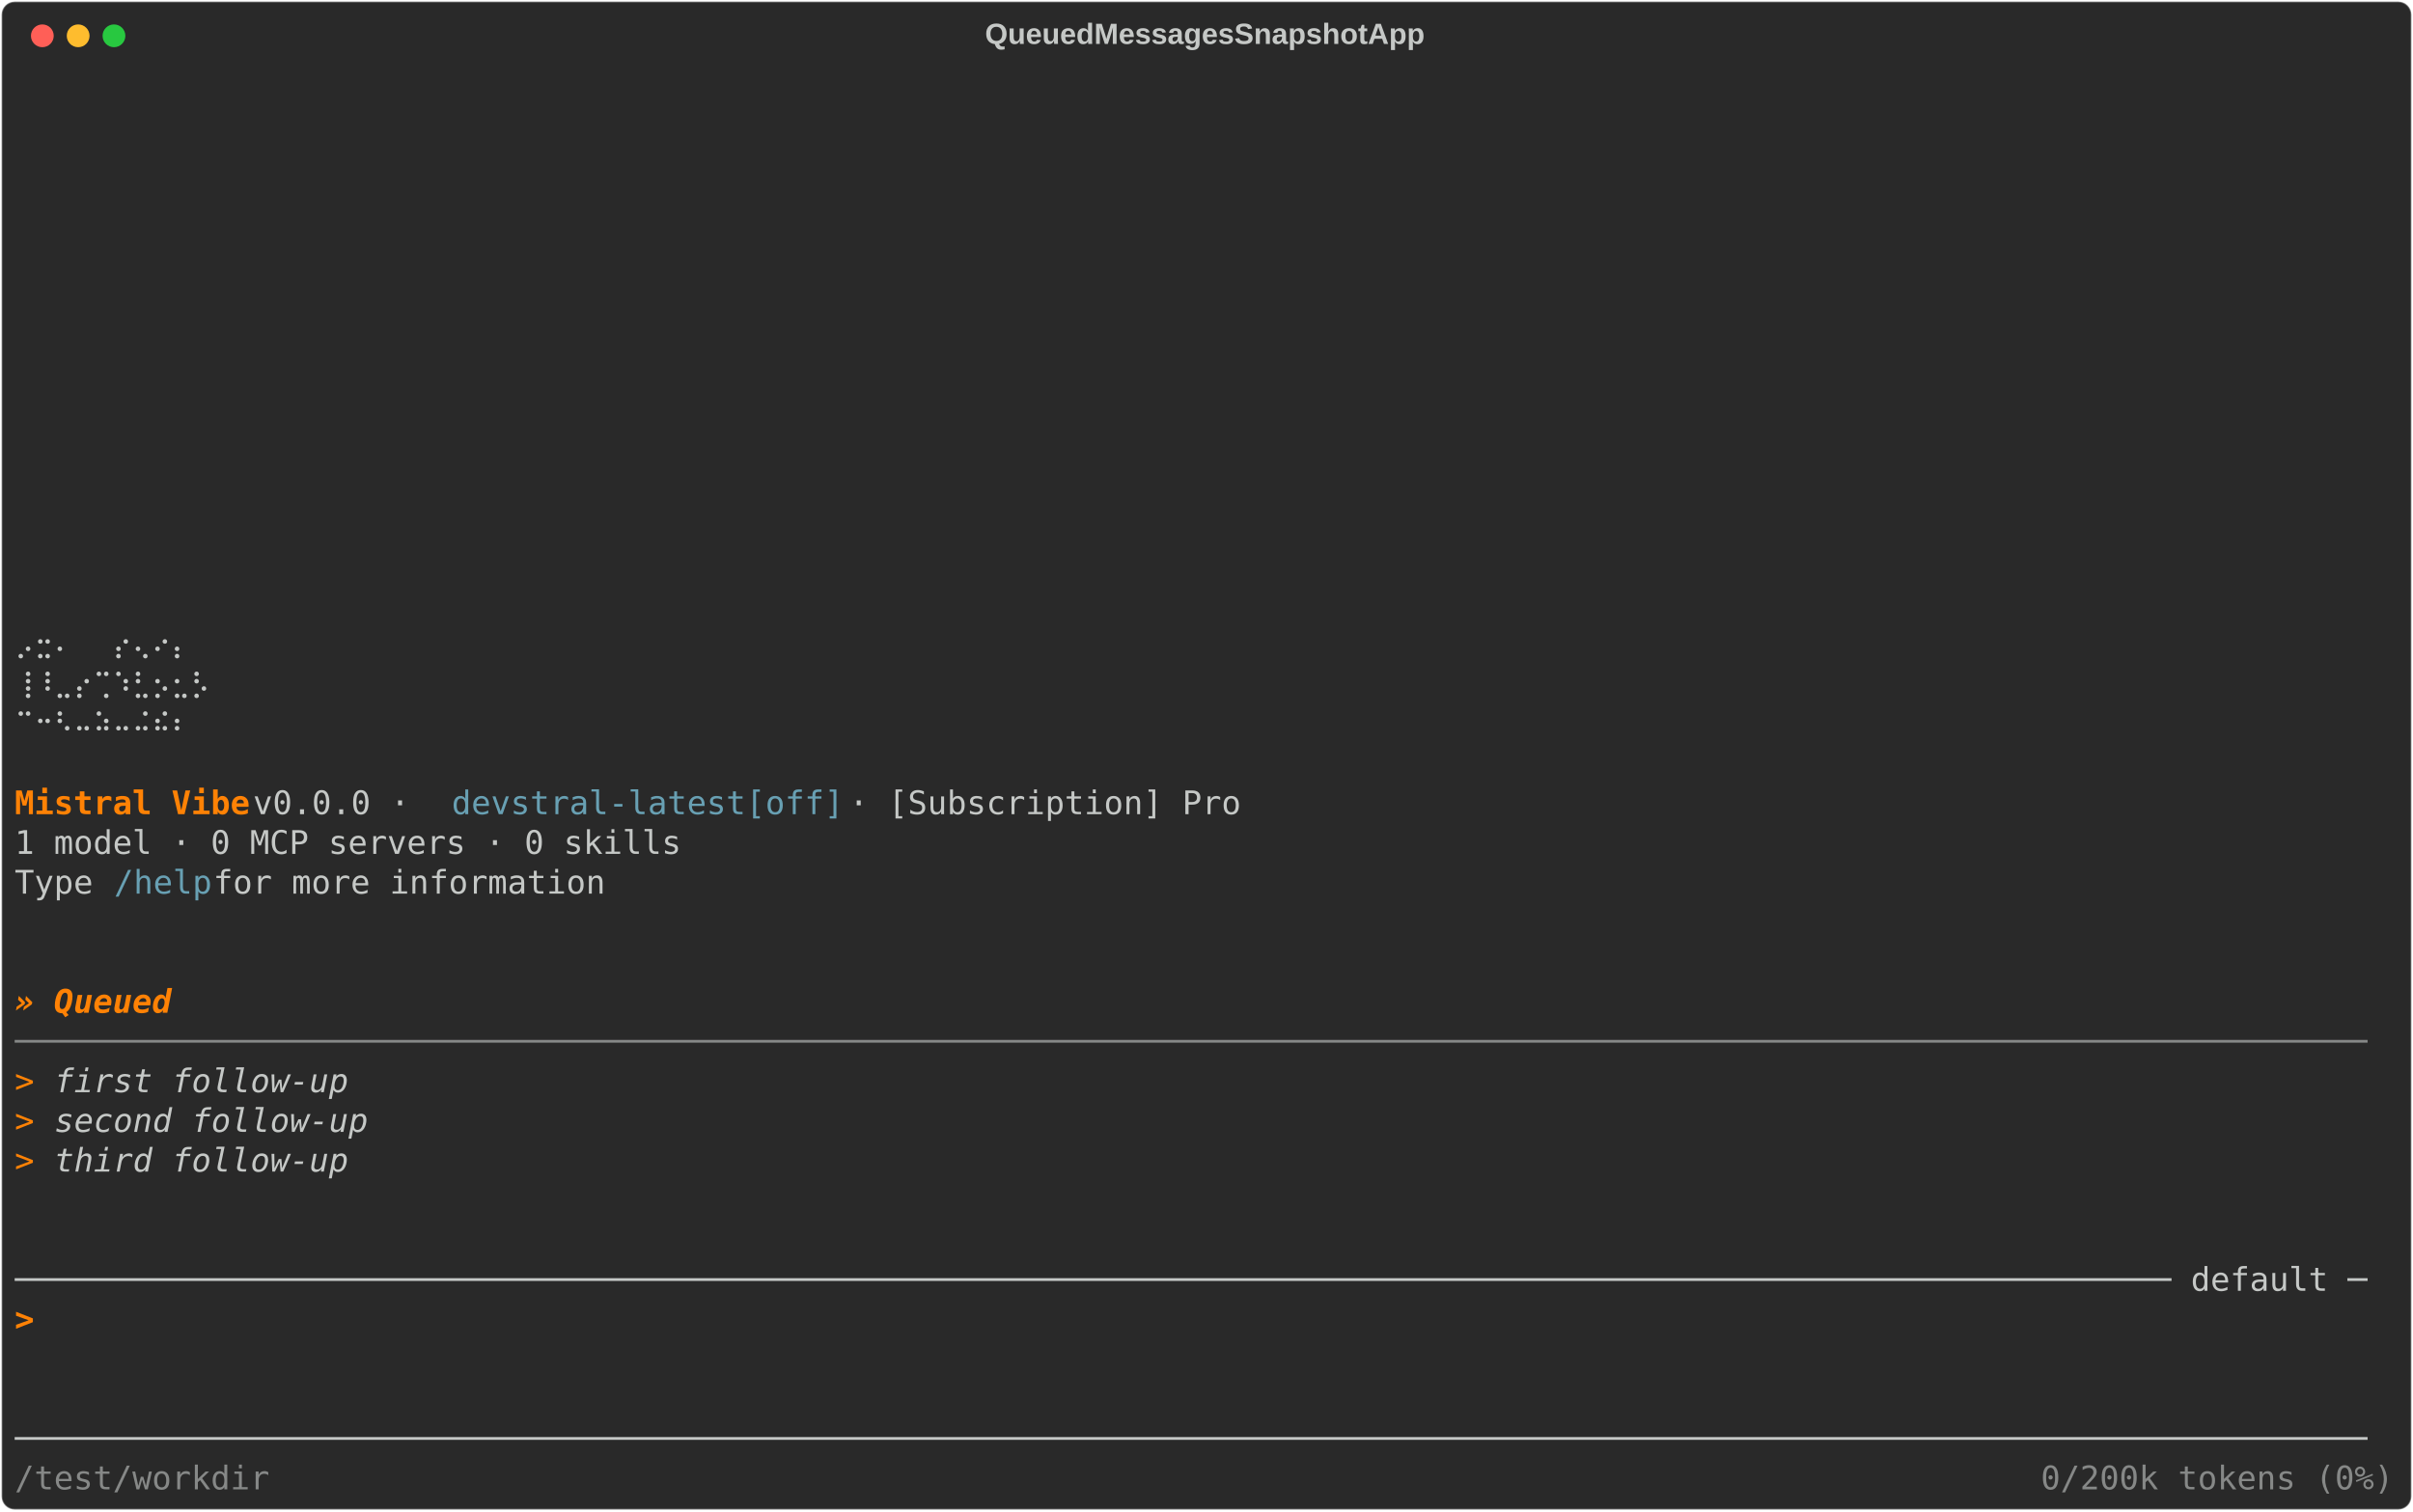
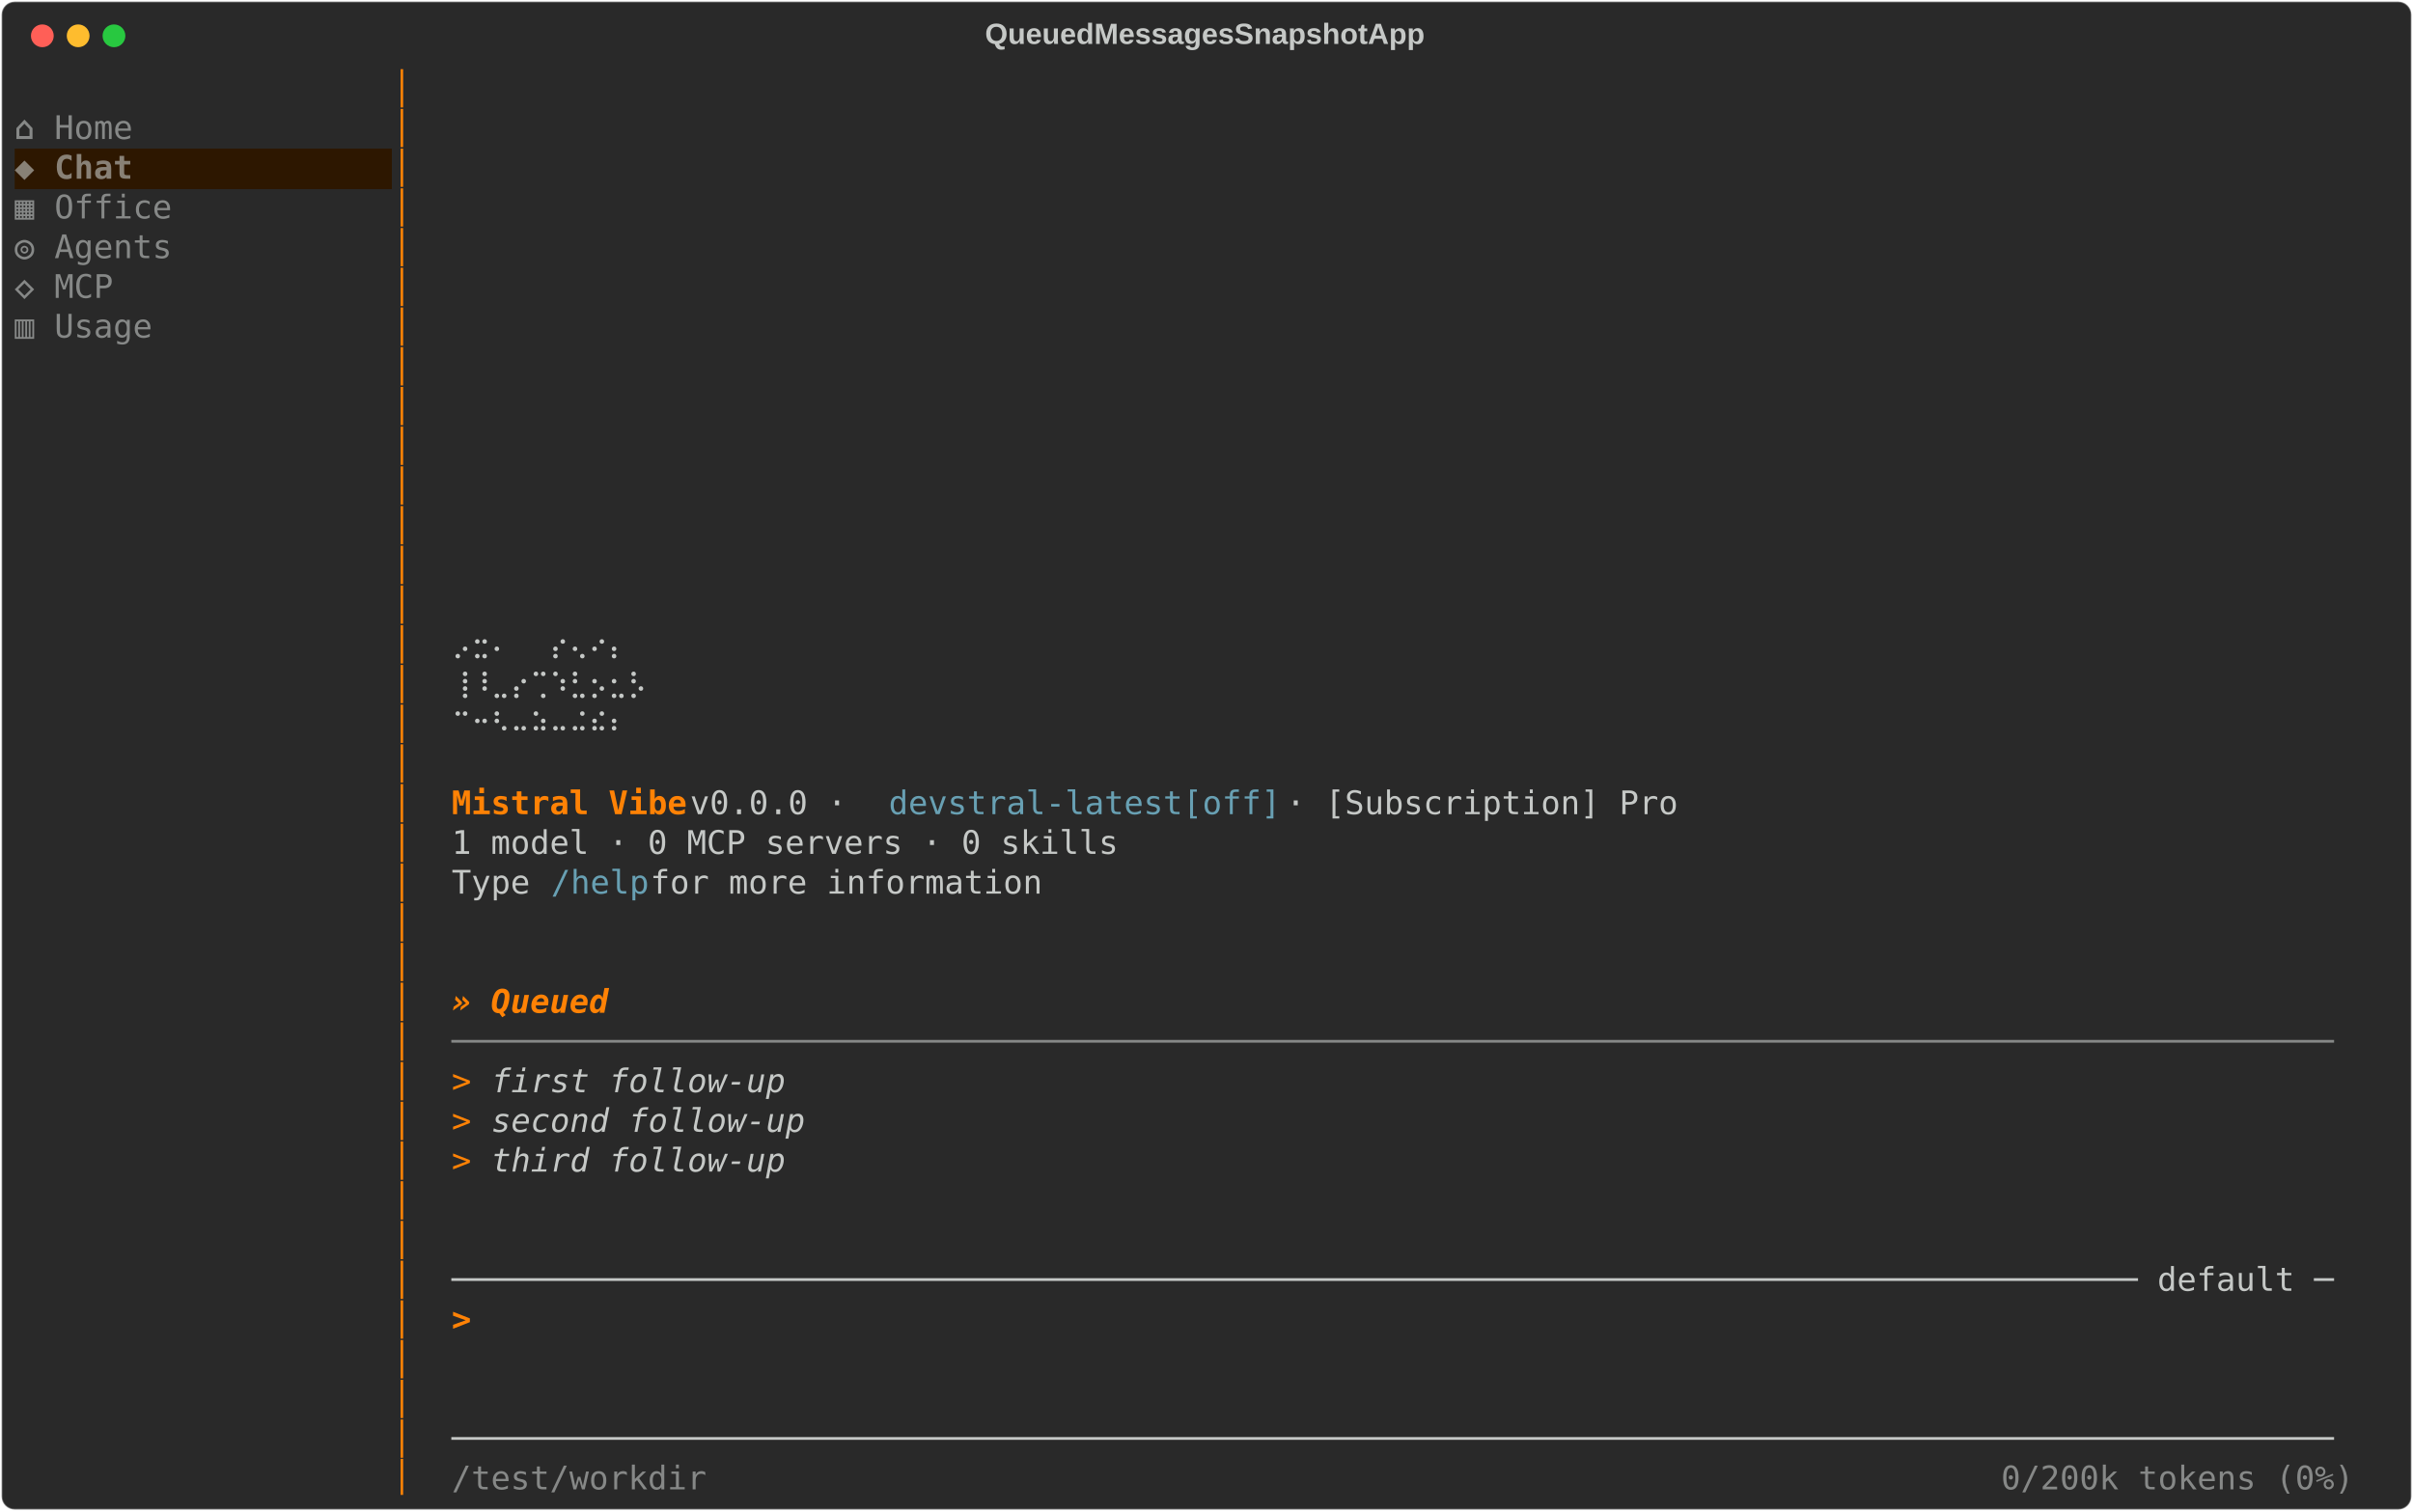
<svg xmlns="http://www.w3.org/2000/svg" class="rich-terminal" viewBox="0 0 1482 928.4">
  <style>

    @font-face {
        font-family: "Fira Code";
        src: local("FiraCode-Regular"),
                url("https://cdnjs.cloudflare.com/ajax/libs/firacode/6.2.0/woff2/FiraCode-Regular.woff2") format("woff2"),
                url("https://cdnjs.cloudflare.com/ajax/libs/firacode/6.2.0/woff/FiraCode-Regular.woff") format("woff");
        font-style: normal;
        font-weight: 400;
    }
    @font-face {
        font-family: "Fira Code";
        src: local("FiraCode-Bold"),
                url("https://cdnjs.cloudflare.com/ajax/libs/firacode/6.2.0/woff2/FiraCode-Bold.woff2") format("woff2"),
                url("https://cdnjs.cloudflare.com/ajax/libs/firacode/6.2.0/woff/FiraCode-Bold.woff") format("woff");
        font-style: bold;
        font-weight: 700;
    }

    .terminal-matrix {
        font-family: Fira Code, monospace;
        font-size: 20px;
        line-height: 24.4px;
        font-variant-east-asian: full-width;
    }

    .terminal-title {
        font-size: 18px;
        font-weight: bold;
        font-family: arial;
    }

    .terminal-r1 { fill: #c5c8c6 }
- .terminal-r2 { fill: #ff8205;font-weight: bold }
- .terminal-r3 { fill: #68a0b3 }
- .terminal-r4 { fill: #ff8205;font-weight: bold;font-style: italic; }
- .terminal-r5 { fill: #868887 }
- .terminal-r6 { fill: #ff8205;font-style: italic; }
- .terminal-r7 { fill: #c5c8c6;font-style: italic; }
+ .terminal-r2 { fill: #ff8205 }
+ .terminal-r3 { fill: #868887;font-weight: bold }
+ .terminal-r4 { fill: #868887 }
+ .terminal-r5 { fill: #888176;font-weight: bold }
+ .terminal-r6 { fill: #ff8205;font-weight: bold }
+ .terminal-r7 { fill: #68a0b3 }
+ .terminal-r8 { fill: #ff8205;font-weight: bold;font-style: italic; }
+ .terminal-r9 { fill: #ff8205;font-style: italic; }
+ .terminal-r10 { fill: #c5c8c6;font-style: italic; }
    </style>
  <defs>
    <clipPath id="terminal-clip-terminal">
      <rect x="0" y="0" width="1463.0" height="877.4" />
    </clipPath>
    <clipPath id="terminal-line-0">
      <rect x="0" y="1.5" width="1464" height="24.65" />
    </clipPath>
    <clipPath id="terminal-line-1">
      <rect x="0" y="25.9" width="1464" height="24.65" />
    </clipPath>
    <clipPath id="terminal-line-2">
      <rect x="0" y="50.3" width="1464" height="24.65" />
    </clipPath>
    <clipPath id="terminal-line-3">
      <rect x="0" y="74.7" width="1464" height="24.65" />
    </clipPath>
    <clipPath id="terminal-line-4">
      <rect x="0" y="99.1" width="1464" height="24.65" />
    </clipPath>
    <clipPath id="terminal-line-5">
      <rect x="0" y="123.5" width="1464" height="24.65" />
    </clipPath>
    <clipPath id="terminal-line-6">
      <rect x="0" y="147.9" width="1464" height="24.65" />
    </clipPath>
    <clipPath id="terminal-line-7">
      <rect x="0" y="172.3" width="1464" height="24.65" />
    </clipPath>
    <clipPath id="terminal-line-8">
      <rect x="0" y="196.7" width="1464" height="24.65" />
    </clipPath>
    <clipPath id="terminal-line-9">
      <rect x="0" y="221.1" width="1464" height="24.65" />
    </clipPath>
    <clipPath id="terminal-line-10">
      <rect x="0" y="245.5" width="1464" height="24.65" />
    </clipPath>
    <clipPath id="terminal-line-11">
      <rect x="0" y="269.9" width="1464" height="24.65" />
    </clipPath>
    <clipPath id="terminal-line-12">
      <rect x="0" y="294.3" width="1464" height="24.65" />
    </clipPath>
    <clipPath id="terminal-line-13">
      <rect x="0" y="318.7" width="1464" height="24.65" />
    </clipPath>
    <clipPath id="terminal-line-14">
      <rect x="0" y="343.1" width="1464" height="24.65" />
    </clipPath>
    <clipPath id="terminal-line-15">
      <rect x="0" y="367.5" width="1464" height="24.65" />
    </clipPath>
    <clipPath id="terminal-line-16">
      <rect x="0" y="391.9" width="1464" height="24.65" />
    </clipPath>
    <clipPath id="terminal-line-17">
      <rect x="0" y="416.3" width="1464" height="24.65" />
    </clipPath>
    <clipPath id="terminal-line-18">
      <rect x="0" y="440.7" width="1464" height="24.65" />
    </clipPath>
    <clipPath id="terminal-line-19">
      <rect x="0" y="465.1" width="1464" height="24.65" />
    </clipPath>
    <clipPath id="terminal-line-20">
      <rect x="0" y="489.5" width="1464" height="24.65" />
    </clipPath>
    <clipPath id="terminal-line-21">
      <rect x="0" y="513.9" width="1464" height="24.65" />
    </clipPath>
    <clipPath id="terminal-line-22">
      <rect x="0" y="538.3" width="1464" height="24.65" />
    </clipPath>
    <clipPath id="terminal-line-23">
      <rect x="0" y="562.7" width="1464" height="24.65" />
    </clipPath>
    <clipPath id="terminal-line-24">
      <rect x="0" y="587.1" width="1464" height="24.65" />
    </clipPath>
    <clipPath id="terminal-line-25">
      <rect x="0" y="611.5" width="1464" height="24.65" />
    </clipPath>
    <clipPath id="terminal-line-26">
      <rect x="0" y="635.9" width="1464" height="24.65" />
    </clipPath>
    <clipPath id="terminal-line-27">
      <rect x="0" y="660.3" width="1464" height="24.65" />
    </clipPath>
    <clipPath id="terminal-line-28">
      <rect x="0" y="684.7" width="1464" height="24.65" />
    </clipPath>
    <clipPath id="terminal-line-29">
      <rect x="0" y="709.1" width="1464" height="24.65" />
    </clipPath>
    <clipPath id="terminal-line-30">
      <rect x="0" y="733.5" width="1464" height="24.65" />
    </clipPath>
    <clipPath id="terminal-line-31">
      <rect x="0" y="757.9" width="1464" height="24.65" />
    </clipPath>
    <clipPath id="terminal-line-32">
      <rect x="0" y="782.3" width="1464" height="24.65" />
    </clipPath>
    <clipPath id="terminal-line-33">
      <rect x="0" y="806.7" width="1464" height="24.65" />
    </clipPath>
    <clipPath id="terminal-line-34">
      <rect x="0" y="831.1" width="1464" height="24.65" />
    </clipPath>
  </defs>
  <rect fill="#292929" stroke="rgba(255,255,255,0.35)" stroke-width="1" x="1" y="1" width="1480" height="926.4" rx="8" />
  <text class="terminal-title" fill="#c5c8c6" text-anchor="middle" x="740" y="27">QueuedMessagesSnapshotApp</text>
  <g transform="translate(26,22)">
    <circle cx="0" cy="0" r="7" fill="#ff5f57" />
    <circle cx="22" cy="0" r="7" fill="#febc2e" />
    <circle cx="44" cy="0" r="7" fill="#28c840" />
  </g>
  <g transform="translate(9, 41)" clip-path="url(#terminal-clip-terminal)">
+     <rect fill="#2d1700" x="0" y="50.3" width="24.4" height="24.65" shape-rendering="crispEdges" />
+     <rect fill="#2d1700" x="24.4" y="50.3" width="48.8" height="24.65" shape-rendering="crispEdges" />
+     <rect fill="#2d1700" x="73.2" y="50.3" width="158.6" height="24.65" shape-rendering="crispEdges" />
    <g class="terminal-matrix">
+       <text class="terminal-r2" x="231.8" y="20" textLength="12.2" clip-path="url(#terminal-line-0)">│</text>
      <text class="terminal-r1" x="1464" y="20" textLength="12.2" clip-path="url(#terminal-line-0)">
</text>
+       <text class="terminal-r3" x="0" y="44.4" textLength="24.4" clip-path="url(#terminal-line-1)">⌂ </text>
+       <text class="terminal-r4" x="24.4" y="44.4" textLength="48.8" clip-path="url(#terminal-line-1)">Home</text>
+       <text class="terminal-r2" x="231.8" y="44.4" textLength="12.2" clip-path="url(#terminal-line-1)">│</text>
      <text class="terminal-r1" x="1464" y="44.4" textLength="12.2" clip-path="url(#terminal-line-1)">
</text>
+       <text class="terminal-r5" x="0" y="68.8" textLength="24.4" clip-path="url(#terminal-line-2)">◆ </text>
+       <text class="terminal-r5" x="24.4" y="68.8" textLength="48.8" clip-path="url(#terminal-line-2)">Chat</text>
+       <text class="terminal-r2" x="231.8" y="68.8" textLength="12.2" clip-path="url(#terminal-line-2)">│</text>
      <text class="terminal-r1" x="1464" y="68.8" textLength="12.2" clip-path="url(#terminal-line-2)">
</text>
+       <text class="terminal-r3" x="0" y="93.2" textLength="24.4" clip-path="url(#terminal-line-3)">▦ </text>
+       <text class="terminal-r4" x="24.4" y="93.2" textLength="73.2" clip-path="url(#terminal-line-3)">Office</text>
+       <text class="terminal-r2" x="231.8" y="93.2" textLength="12.2" clip-path="url(#terminal-line-3)">│</text>
      <text class="terminal-r1" x="1464" y="93.2" textLength="12.2" clip-path="url(#terminal-line-3)">
</text>
+       <text class="terminal-r3" x="0" y="117.6" textLength="24.4" clip-path="url(#terminal-line-4)">◎ </text>
+       <text class="terminal-r4" x="24.4" y="117.6" textLength="73.2" clip-path="url(#terminal-line-4)">Agents</text>
+       <text class="terminal-r2" x="231.8" y="117.6" textLength="12.2" clip-path="url(#terminal-line-4)">│</text>
      <text class="terminal-r1" x="1464" y="117.6" textLength="12.2" clip-path="url(#terminal-line-4)">
</text>
+       <text class="terminal-r3" x="0" y="142" textLength="24.4" clip-path="url(#terminal-line-5)">◇ </text>
+       <text class="terminal-r4" x="24.4" y="142" textLength="36.6" clip-path="url(#terminal-line-5)">MCP</text>
+       <text class="terminal-r2" x="231.8" y="142" textLength="12.2" clip-path="url(#terminal-line-5)">│</text>
      <text class="terminal-r1" x="1464" y="142" textLength="12.2" clip-path="url(#terminal-line-5)">
</text>
+       <text class="terminal-r3" x="0" y="166.4" textLength="24.4" clip-path="url(#terminal-line-6)">▥ </text>
+       <text class="terminal-r4" x="24.4" y="166.4" textLength="61" clip-path="url(#terminal-line-6)">Usage</text>
+       <text class="terminal-r2" x="231.8" y="166.4" textLength="12.2" clip-path="url(#terminal-line-6)">│</text>
      <text class="terminal-r1" x="1464" y="166.4" textLength="12.2" clip-path="url(#terminal-line-6)">
</text>
+       <text class="terminal-r2" x="231.8" y="190.8" textLength="12.2" clip-path="url(#terminal-line-7)">│</text>
      <text class="terminal-r1" x="1464" y="190.8" textLength="12.2" clip-path="url(#terminal-line-7)">
</text>
+       <text class="terminal-r2" x="231.8" y="215.2" textLength="12.2" clip-path="url(#terminal-line-8)">│</text>
      <text class="terminal-r1" x="1464" y="215.2" textLength="12.2" clip-path="url(#terminal-line-8)">
</text>
+       <text class="terminal-r2" x="231.8" y="239.6" textLength="12.2" clip-path="url(#terminal-line-9)">│</text>
      <text class="terminal-r1" x="1464" y="239.6" textLength="12.2" clip-path="url(#terminal-line-9)">
</text>
+       <text class="terminal-r2" x="231.8" y="264" textLength="12.2" clip-path="url(#terminal-line-10)">│</text>
      <text class="terminal-r1" x="1464" y="264" textLength="12.2" clip-path="url(#terminal-line-10)">
</text>
+       <text class="terminal-r2" x="231.8" y="288.4" textLength="12.2" clip-path="url(#terminal-line-11)">│</text>
      <text class="terminal-r1" x="1464" y="288.4" textLength="12.2" clip-path="url(#terminal-line-11)">
</text>
+       <text class="terminal-r2" x="231.8" y="312.8" textLength="12.2" clip-path="url(#terminal-line-12)">│</text>
      <text class="terminal-r1" x="1464" y="312.8" textLength="12.2" clip-path="url(#terminal-line-12)">
</text>
+       <text class="terminal-r2" x="231.8" y="337.2" textLength="12.2" clip-path="url(#terminal-line-13)">│</text>
      <text class="terminal-r1" x="1464" y="337.2" textLength="12.2" clip-path="url(#terminal-line-13)">
</text>
-       <text class="terminal-r1" x="0" y="361.6" textLength="134.2" clip-path="url(#terminal-line-14)">  ⡠⣒⠄  ⡔⢄⠔⡄</text>
+       <text class="terminal-r2" x="231.8" y="361.6" textLength="12.2" clip-path="url(#terminal-line-14)">│</text>
+       <text class="terminal-r1" x="268.4" y="361.6" textLength="134.2" clip-path="url(#terminal-line-14)">  ⡠⣒⠄  ⡔⢄⠔⡄</text>
      <text class="terminal-r1" x="1464" y="361.6" textLength="12.2" clip-path="url(#terminal-line-14)">
</text>
-       <text class="terminal-r1" x="0" y="386" textLength="134.2" clip-path="url(#terminal-line-15)"> ⢸⠸⣀⡔⢉⠱⣃⡢⣂⡣</text>
+       <text class="terminal-r2" x="231.8" y="386" textLength="12.2" clip-path="url(#terminal-line-15)">│</text>
+       <text class="terminal-r1" x="268.4" y="386" textLength="134.2" clip-path="url(#terminal-line-15)"> ⢸⠸⣀⡔⢉⠱⣃⡢⣂⡣</text>
      <text class="terminal-r1" x="1464" y="386" textLength="12.2" clip-path="url(#terminal-line-15)">
</text>
-       <text class="terminal-r1" x="0" y="410.4" textLength="134.2" clip-path="url(#terminal-line-16)">  ⠉⠒⠣⠤⠵⠤⠬⠮⠆</text>
+       <text class="terminal-r2" x="231.8" y="410.4" textLength="12.2" clip-path="url(#terminal-line-16)">│</text>
+       <text class="terminal-r1" x="268.4" y="410.4" textLength="134.2" clip-path="url(#terminal-line-16)">  ⠉⠒⠣⠤⠵⠤⠬⠮⠆</text>
      <text class="terminal-r1" x="1464" y="410.4" textLength="12.2" clip-path="url(#terminal-line-16)">
</text>
+       <text class="terminal-r2" x="231.8" y="434.8" textLength="12.2" clip-path="url(#terminal-line-17)">│</text>
      <text class="terminal-r1" x="1464" y="434.8" textLength="12.2" clip-path="url(#terminal-line-17)">
</text>
-       <text class="terminal-r2" x="0" y="459.2" textLength="146.4" clip-path="url(#terminal-line-18)">Mistral Vibe</text>
-       <text class="terminal-r1" x="146.4" y="459.2" textLength="122" clip-path="url(#terminal-line-18)"> v0.0.0 · </text>
-       <text class="terminal-r3" x="268.4" y="459.2" textLength="244" clip-path="url(#terminal-line-18)">devstral-latest[off]</text>
-       <text class="terminal-r1" x="512.4" y="459.2" textLength="256.2" clip-path="url(#terminal-line-18)"> · [Subscription] Pro</text>
+       <text class="terminal-r2" x="231.8" y="459.2" textLength="12.2" clip-path="url(#terminal-line-18)">│</text>
+       <text class="terminal-r6" x="268.4" y="459.2" textLength="146.4" clip-path="url(#terminal-line-18)">Mistral Vibe</text>
+       <text class="terminal-r1" x="414.8" y="459.2" textLength="122" clip-path="url(#terminal-line-18)"> v0.0.0 · </text>
+       <text class="terminal-r7" x="536.8" y="459.2" textLength="244" clip-path="url(#terminal-line-18)">devstral-latest[off]</text>
+       <text class="terminal-r1" x="780.8" y="459.2" textLength="256.2" clip-path="url(#terminal-line-18)"> · [Subscription] Pro</text>
      <text class="terminal-r1" x="1464" y="459.2" textLength="12.2" clip-path="url(#terminal-line-18)">
</text>
-       <text class="terminal-r1" x="0" y="483.6" textLength="414.8" clip-path="url(#terminal-line-19)">1 model · 0 MCP servers · 0 skills</text>
+       <text class="terminal-r2" x="231.8" y="483.6" textLength="12.2" clip-path="url(#terminal-line-19)">│</text>
+       <text class="terminal-r1" x="268.4" y="483.6" textLength="414.8" clip-path="url(#terminal-line-19)">1 model · 0 MCP servers · 0 skills</text>
      <text class="terminal-r1" x="1464" y="483.6" textLength="12.2" clip-path="url(#terminal-line-19)">
</text>
-       <text class="terminal-r1" x="0" y="508" textLength="61" clip-path="url(#terminal-line-20)">Type </text>
-       <text class="terminal-r3" x="61" y="508" textLength="61" clip-path="url(#terminal-line-20)">/help</text>
-       <text class="terminal-r1" x="122" y="508" textLength="256.2" clip-path="url(#terminal-line-20)"> for more information</text>
+       <text class="terminal-r2" x="231.8" y="508" textLength="12.2" clip-path="url(#terminal-line-20)">│</text>
+       <text class="terminal-r1" x="268.4" y="508" textLength="61" clip-path="url(#terminal-line-20)">Type </text>
+       <text class="terminal-r7" x="329.4" y="508" textLength="61" clip-path="url(#terminal-line-20)">/help</text>
+       <text class="terminal-r1" x="390.4" y="508" textLength="256.2" clip-path="url(#terminal-line-20)"> for more information</text>
      <text class="terminal-r1" x="1464" y="508" textLength="12.2" clip-path="url(#terminal-line-20)">
</text>
+       <text class="terminal-r2" x="231.8" y="532.4" textLength="12.2" clip-path="url(#terminal-line-21)">│</text>
      <text class="terminal-r1" x="1464" y="532.4" textLength="12.2" clip-path="url(#terminal-line-21)">
</text>
+       <text class="terminal-r2" x="231.8" y="556.8" textLength="12.2" clip-path="url(#terminal-line-22)">│</text>
      <text class="terminal-r1" x="1464" y="556.8" textLength="12.2" clip-path="url(#terminal-line-22)">
</text>
-       <text class="terminal-r4" x="0" y="581.2" textLength="97.6" clip-path="url(#terminal-line-23)">» Queued</text>
+       <text class="terminal-r2" x="231.8" y="581.2" textLength="12.2" clip-path="url(#terminal-line-23)">│</text>
+       <text class="terminal-r8" x="268.4" y="581.2" textLength="97.6" clip-path="url(#terminal-line-23)">» Queued</text>
      <text class="terminal-r1" x="1464" y="581.2" textLength="12.2" clip-path="url(#terminal-line-23)">
</text>
-       <text class="terminal-r5" x="0" y="605.6" textLength="1464" clip-path="url(#terminal-line-24)">────────────────────────────────────────────────────────────────────────────────────────────────────────────────────────</text>
+       <text class="terminal-r2" x="231.8" y="605.6" textLength="12.2" clip-path="url(#terminal-line-24)">│</text>
+       <text class="terminal-r4" x="268.4" y="605.6" textLength="1171.2" clip-path="url(#terminal-line-24)">────────────────────────────────────────────────────────────────────────────────────────────────</text>
      <text class="terminal-r1" x="1464" y="605.6" textLength="12.2" clip-path="url(#terminal-line-24)">
</text>
-       <text class="terminal-r6" x="0" y="630" textLength="24.4" clip-path="url(#terminal-line-25)">&gt; </text>
-       <text class="terminal-r7" x="24.4" y="630" textLength="183" clip-path="url(#terminal-line-25)">first follow-up</text>
+       <text class="terminal-r2" x="231.8" y="630" textLength="12.2" clip-path="url(#terminal-line-25)">│</text>
+       <text class="terminal-r9" x="268.4" y="630" textLength="24.4" clip-path="url(#terminal-line-25)">&gt; </text>
+       <text class="terminal-r10" x="292.8" y="630" textLength="183" clip-path="url(#terminal-line-25)">first follow-up</text>
      <text class="terminal-r1" x="1464" y="630" textLength="12.2" clip-path="url(#terminal-line-25)">
</text>
-       <text class="terminal-r6" x="0" y="654.4" textLength="24.4" clip-path="url(#terminal-line-26)">&gt; </text>
-       <text class="terminal-r7" x="24.4" y="654.4" textLength="195.2" clip-path="url(#terminal-line-26)">second follow-up</text>
+       <text class="terminal-r2" x="231.8" y="654.4" textLength="12.2" clip-path="url(#terminal-line-26)">│</text>
+       <text class="terminal-r9" x="268.4" y="654.4" textLength="24.4" clip-path="url(#terminal-line-26)">&gt; </text>
+       <text class="terminal-r10" x="292.8" y="654.4" textLength="195.2" clip-path="url(#terminal-line-26)">second follow-up</text>
      <text class="terminal-r1" x="1464" y="654.4" textLength="12.2" clip-path="url(#terminal-line-26)">
</text>
-       <text class="terminal-r6" x="0" y="678.8" textLength="24.4" clip-path="url(#terminal-line-27)">&gt; </text>
-       <text class="terminal-r7" x="24.4" y="678.8" textLength="183" clip-path="url(#terminal-line-27)">third follow-up</text>
+       <text class="terminal-r2" x="231.8" y="678.8" textLength="12.2" clip-path="url(#terminal-line-27)">│</text>
+       <text class="terminal-r9" x="268.4" y="678.8" textLength="24.4" clip-path="url(#terminal-line-27)">&gt; </text>
+       <text class="terminal-r10" x="292.8" y="678.8" textLength="183" clip-path="url(#terminal-line-27)">third follow-up</text>
      <text class="terminal-r1" x="1464" y="678.8" textLength="12.2" clip-path="url(#terminal-line-27)">
</text>
+       <text class="terminal-r2" x="231.8" y="703.2" textLength="12.2" clip-path="url(#terminal-line-28)">│</text>
      <text class="terminal-r1" x="1464" y="703.2" textLength="12.2" clip-path="url(#terminal-line-28)">
</text>
+       <text class="terminal-r2" x="231.8" y="727.6" textLength="12.2" clip-path="url(#terminal-line-29)">│</text>
      <text class="terminal-r1" x="1464" y="727.6" textLength="12.2" clip-path="url(#terminal-line-29)">
</text>
-       <text class="terminal-r1" x="0" y="752" textLength="1464" clip-path="url(#terminal-line-30)">────────────────────────────────────────────────────────────────────────────────────────────────────────────── default ─</text>
+       <text class="terminal-r2" x="231.8" y="752" textLength="12.2" clip-path="url(#terminal-line-30)">│</text>
+       <text class="terminal-r1" x="268.4" y="752" textLength="1171.2" clip-path="url(#terminal-line-30)">────────────────────────────────────────────────────────────────────────────────────── default ─</text>
      <text class="terminal-r1" x="1464" y="752" textLength="12.2" clip-path="url(#terminal-line-30)">
</text>
-       <text class="terminal-r2" x="0" y="776.4" textLength="12.2" clip-path="url(#terminal-line-31)">&gt;</text>
+       <text class="terminal-r2" x="231.8" y="776.4" textLength="12.2" clip-path="url(#terminal-line-31)">│</text>
+       <text class="terminal-r6" x="268.4" y="776.4" textLength="12.2" clip-path="url(#terminal-line-31)">&gt;</text>
      <text class="terminal-r1" x="1464" y="776.4" textLength="12.2" clip-path="url(#terminal-line-31)">
</text>
+       <text class="terminal-r2" x="231.8" y="800.8" textLength="12.2" clip-path="url(#terminal-line-32)">│</text>
      <text class="terminal-r1" x="1464" y="800.8" textLength="12.2" clip-path="url(#terminal-line-32)">
</text>
+       <text class="terminal-r2" x="231.8" y="825.2" textLength="12.2" clip-path="url(#terminal-line-33)">│</text>
      <text class="terminal-r1" x="1464" y="825.2" textLength="12.2" clip-path="url(#terminal-line-33)">
</text>
-       <text class="terminal-r1" x="0" y="849.6" textLength="1464" clip-path="url(#terminal-line-34)">────────────────────────────────────────────────────────────────────────────────────────────────────────────────────────</text>
+       <text class="terminal-r2" x="231.8" y="849.6" textLength="12.2" clip-path="url(#terminal-line-34)">│</text>
+       <text class="terminal-r1" x="268.4" y="849.6" textLength="1171.2" clip-path="url(#terminal-line-34)">────────────────────────────────────────────────────────────────────────────────────────────────</text>
      <text class="terminal-r1" x="1464" y="849.6" textLength="12.2" clip-path="url(#terminal-line-34)">
</text>
-       <text class="terminal-r5" x="0" y="874" textLength="158.6" clip-path="url(#terminal-line-35)">/test/workdir</text>
-       <text class="terminal-r5" x="1244.4" y="874" textLength="219.6" clip-path="url(#terminal-line-35)">0/200k tokens (0%)</text>
+       <text class="terminal-r2" x="231.8" y="874" textLength="12.2" clip-path="url(#terminal-line-35)">│</text>
+       <text class="terminal-r4" x="268.4" y="874" textLength="158.6" clip-path="url(#terminal-line-35)">/test/workdir</text>
+       <text class="terminal-r4" x="1220" y="874" textLength="219.6" clip-path="url(#terminal-line-35)">0/200k tokens (0%)</text>
    </g>
  </g>
</svg>
